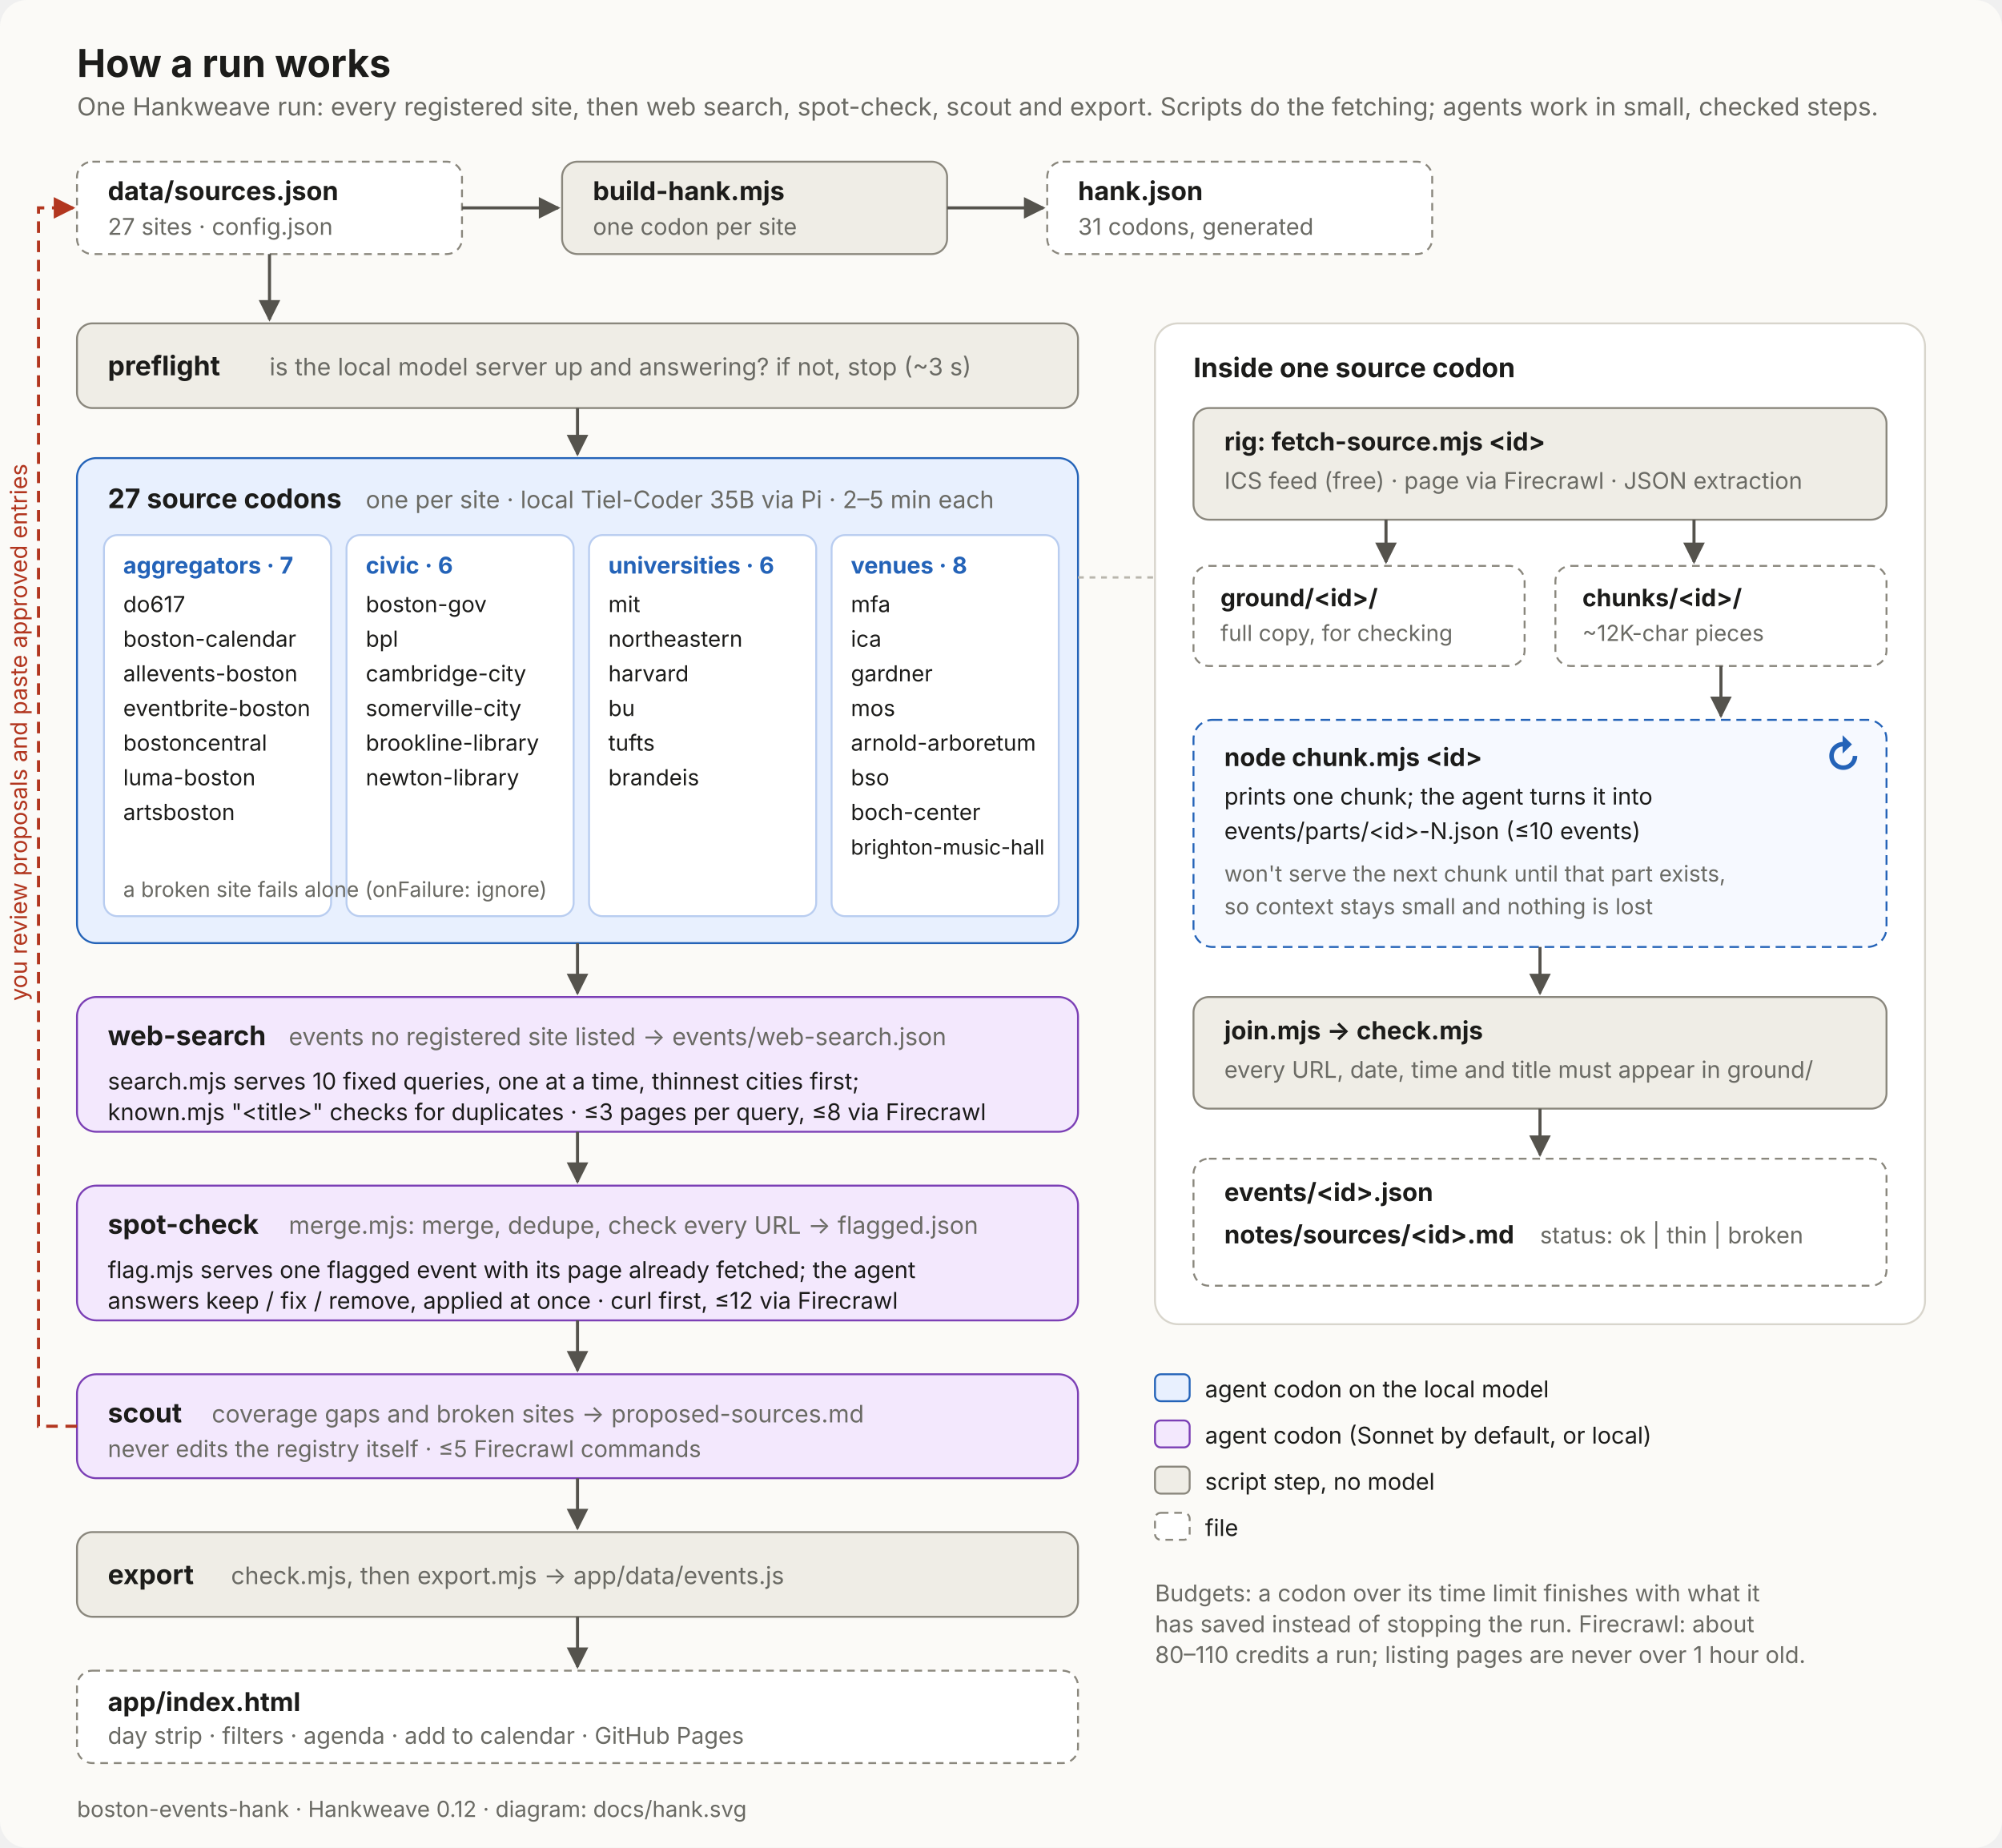
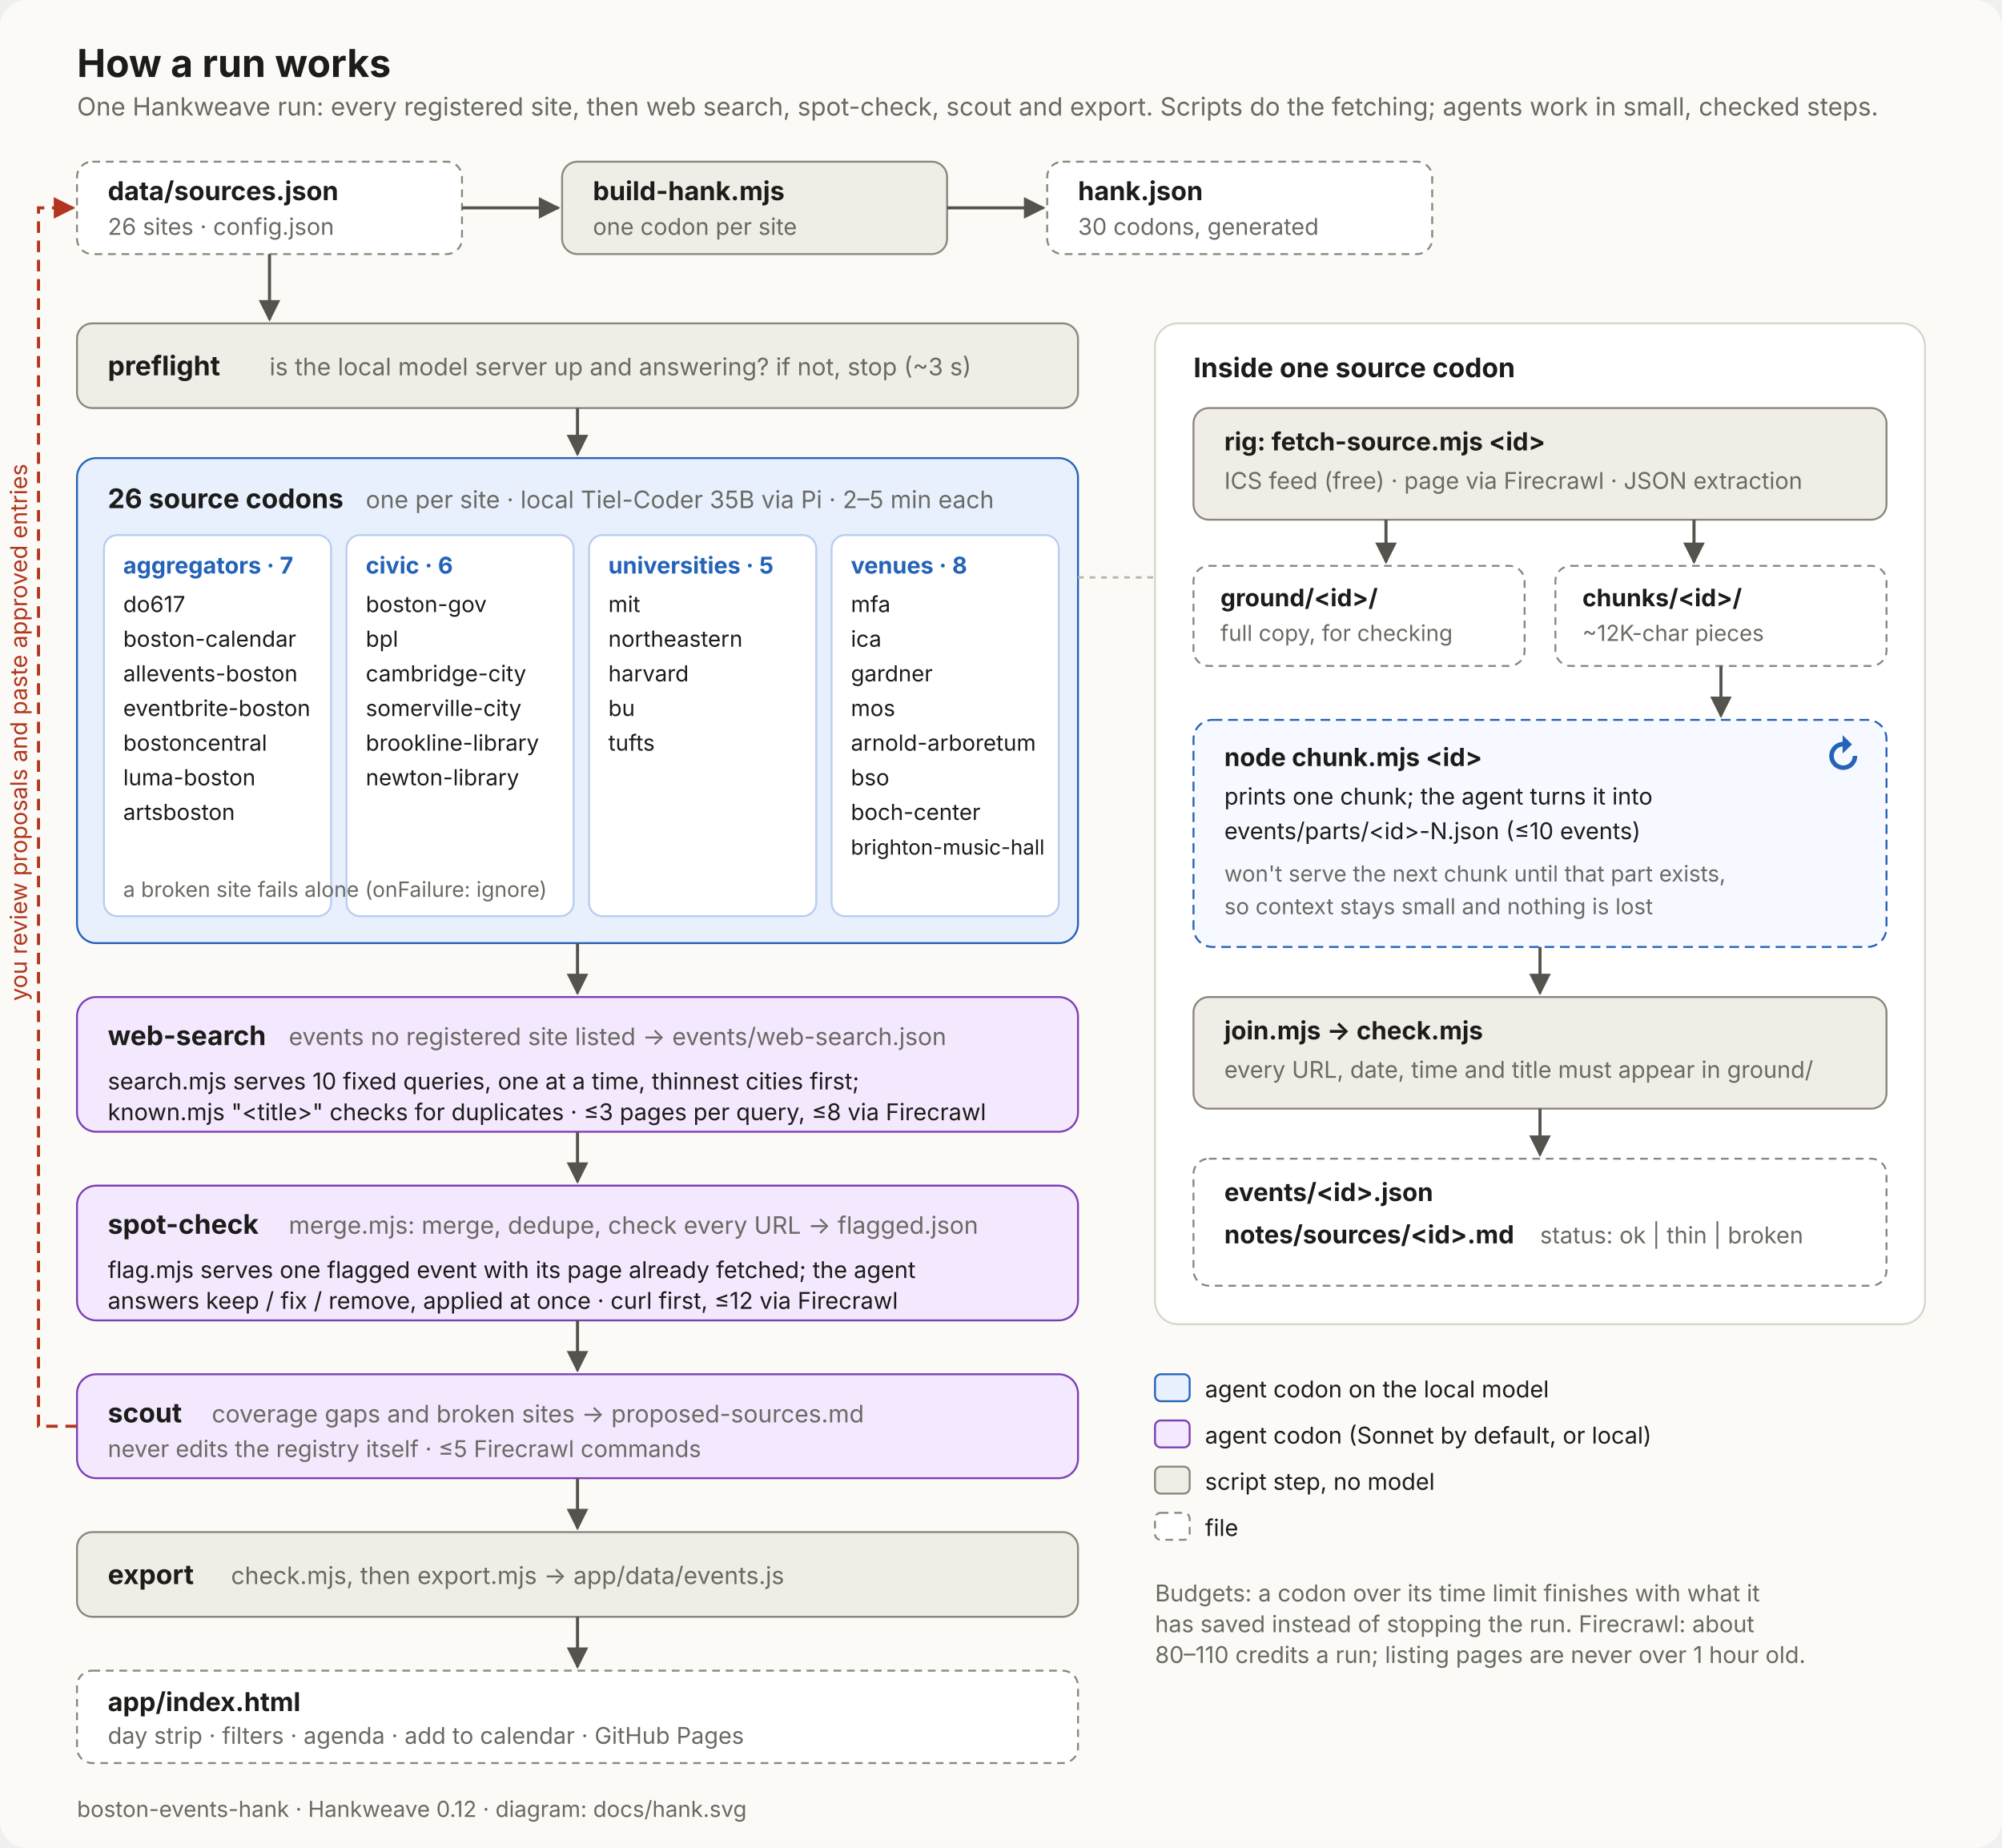
<svg xmlns="http://www.w3.org/2000/svg" viewBox="0 0 1040 960" width="1040" height="960" font-family="system-ui, -apple-system, 'Segoe UI', sans-serif">
  <style>
    .bg { fill: #fbfaf7; }
    .t { fill: #1c1c1a; }
    .m { fill: #6a6a64; }
    .h { font-weight: 700; }
    .local { fill: #e8f0fe; stroke: #2463b8; }
    .tail { fill: #f3e8fd; stroke: #7b3fb5; }
    .script { fill: #efede6; stroke: #8a877d; }
    .file { fill: #ffffff; stroke: #8a877d; stroke-dasharray: 4 3; }
    .inset { fill: #ffffff; stroke: #d8d5cc; }
    .loop { fill: #f6f9ff; stroke: #2463b8; stroke-dasharray: 5 3; }
    .col { fill: #ffffff; stroke: #b9cdf0; }
    .arrow { stroke: #55534d; stroke-width: 1.6; fill: none; marker-end: url(#a); }
    .back { stroke: #b2361f; stroke-width: 1.6; fill: none; stroke-dasharray: 6 4; marker-end: url(#b); }
    .link { stroke: #b9b6ad; stroke-width: 1.2; fill: none; stroke-dasharray: 3 3; }
    .red { fill: #b2361f; }
    .blue { fill: #2463b8; }
    .purple { fill: #7b3fb5; }
    @media (prefers-color-scheme: dark) {
      .bg { fill: #161615; }
      .t { fill: #ecebe6; }
      .m { fill: #9b9a93; }
      .local { fill: #17263d; stroke: #7eaef0; }
      .tail { fill: #2a1d38; stroke: #b98ae6; }
      .script { fill: #262624; stroke: #8f8c84; }
      .file { fill: #1d1d1b; stroke: #8f8c84; }
      .inset { fill: #1d1d1b; stroke: #3a3a36; }
      .loop { fill: #1a2536; stroke: #7eaef0; }
      .col { fill: #1d1d1b; stroke: #33507a; }
      .arrow { stroke: #b4b2aa; }
      .link { stroke: #55534d; }
      .red { fill: #ee8a74; } .back { stroke: #ee8a74; }
      .blue { fill: #7eaef0; }
      .purple { fill: #b98ae6; }
    }
  </style>
  <defs>
    <marker id="a" viewBox="0 0 10 10" refX="9" refY="5" markerWidth="7" markerHeight="7" orient="auto-start-reverse">
      <path d="M0 0 L10 5 L0 10 z" fill="#55534d" />
    </marker>
    <marker id="b" viewBox="0 0 10 10" refX="9" refY="5" markerWidth="7" markerHeight="7" orient="auto-start-reverse">
      <path d="M0 0 L10 5 L0 10 z" fill="#b2361f" />
    </marker>
  </defs>
  <rect class="bg" x="0" y="0" width="1040" height="960" rx="14" />
  <text class="t h" x="40" y="40" font-size="20">How a run works</text>
  <text class="m" x="40" y="60" font-size="13">One Hankweave run: every registered site, then web search, spot-check, scout and export. Scripts do the fetching; agents work in small, checked steps.</text>
  <rect class="file" x="40" y="84" width="200" height="48" rx="8" />
  <text class="t h" x="56" y="104" font-size="13.5">data/sources.json</text>
-   <text class="m" x="56" y="122" font-size="12">27 sites · config.json</text>
+   <text class="m" x="56" y="122" font-size="12">26 sites · config.json</text>
  <path class="arrow" d="M240 108 H290" />
  <rect class="script" x="292" y="84" width="200" height="48" rx="8" />
  <text class="t h" x="308" y="104" font-size="13.5">build-hank.mjs</text>
  <text class="m" x="308" y="122" font-size="12">one codon per site</text>
  <path class="arrow" d="M492 108 H542" />
  <rect class="file" x="544" y="84" width="200" height="48" rx="8" />
  <text class="t h" x="560" y="104" font-size="13.5">hank.json</text>
-   <text class="m" x="560" y="122" font-size="12">31 codons, generated</text>
+   <text class="m" x="560" y="122" font-size="12">30 codons, generated</text>
  <path class="arrow" d="M140 132 V166" />
  <rect class="script" x="40" y="168" width="520" height="44" rx="8" />
  <text class="t h" x="56" y="195" font-size="14">preflight</text>
  <text class="m" x="140" y="195" font-size="12.5">is the local model server up and answering? if not, stop (~3 s)</text>
  <path class="arrow" d="M300 212 V236" />
  <rect class="local" x="40" y="238" width="520" height="252" rx="10" />
-   <text class="t h" x="56" y="264" font-size="14">27 source codons</text>
+   <text class="t h" x="56" y="264" font-size="14">26 source codons</text>
  <text class="m" x="190" y="264" font-size="12.5">one per site · local Tiel-Coder 35B via Pi · 2–5 min each</text>
  <g font-size="11.5">
    <rect class="col" x="54" y="278" width="118" height="198" rx="7" />
    <text class="blue h" x="64" y="298" font-size="12">aggregators · 7</text>
    <text class="t" x="64" y="318">do617</text>
    <text class="t" x="64" y="336">boston-calendar</text>
    <text class="t" x="64" y="354">allevents-boston</text>
    <text class="t" x="64" y="372">eventbrite-boston</text>
    <text class="t" x="64" y="390">bostoncentral</text>
    <text class="t" x="64" y="408">luma-boston</text>
    <text class="t" x="64" y="426">artsboston</text>
    <rect class="col" x="180" y="278" width="118" height="198" rx="7" />
    <text class="blue h" x="190" y="298" font-size="12">civic · 6</text>
    <text class="t" x="190" y="318">boston-gov</text>
    <text class="t" x="190" y="336">bpl</text>
    <text class="t" x="190" y="354">cambridge-city</text>
    <text class="t" x="190" y="372">somerville-city</text>
    <text class="t" x="190" y="390">brookline-library</text>
    <text class="t" x="190" y="408">newton-library</text>
    <rect class="col" x="306" y="278" width="118" height="198" rx="7" />
-     <text class="blue h" x="316" y="298" font-size="12">universities · 6</text>
+     <text class="blue h" x="316" y="298" font-size="12">universities · 5</text>
    <text class="t" x="316" y="318">mit</text>
    <text class="t" x="316" y="336">northeastern</text>
    <text class="t" x="316" y="354">harvard</text>
    <text class="t" x="316" y="372">bu</text>
    <text class="t" x="316" y="390">tufts</text>
-     <text class="t" x="316" y="408">brandeis</text>
    <rect class="col" x="432" y="278" width="118" height="198" rx="7" />
    <text class="blue h" x="442" y="298" font-size="12">venues · 8</text>
    <text class="t" x="442" y="318">mfa</text>
    <text class="t" x="442" y="336">ica</text>
    <text class="t" x="442" y="354">gardner</text>
    <text class="t" x="442" y="372">mos</text>
    <text class="t" x="442" y="390">arnold-arboretum</text>
    <text class="t" x="442" y="408">bso</text>
    <text class="t" x="442" y="426">boch-center</text>
    <text class="t" x="442" y="444" font-size="10.8">brighton-music-hall</text>
  </g>
  <text class="m" x="64" y="466" font-size="11">a broken site fails alone (onFailure: ignore)</text>
  <path class="arrow" d="M300 490 V516" />
  <rect class="tail" x="40" y="518" width="520" height="70" rx="10" />
  <text class="t h" x="56" y="543" font-size="14">web-search</text>
  <text class="m" x="150" y="543" font-size="12.5">events no registered site listed → events/web-search.json</text>
  <text class="t" x="56" y="566" font-size="12">search.mjs serves 10 fixed queries, one at a time, thinnest cities first;</text>
  <text class="t" x="56" y="582" font-size="12">known.mjs "&lt;title&gt;" checks for duplicates · ≤3 pages per query, ≤8 via Firecrawl</text>
  <path class="arrow" d="M300 588 V614" />
  <rect class="tail" x="40" y="616" width="520" height="70" rx="10" />
  <text class="t h" x="56" y="641" font-size="14">spot-check</text>
  <text class="m" x="150" y="641" font-size="12.5">merge.mjs: merge, dedupe, check every URL → flagged.json</text>
  <text class="t" x="56" y="664" font-size="12">flag.mjs serves one flagged event with its page already fetched; the agent</text>
  <text class="t" x="56" y="680" font-size="12">answers keep / fix / remove, applied at once · curl first, ≤12 via Firecrawl</text>
  <path class="arrow" d="M300 686 V712" />
  <rect class="tail" x="40" y="714" width="520" height="54" rx="10" />
  <text class="t h" x="56" y="739" font-size="14">scout</text>
  <text class="m" x="110" y="739" font-size="12.5">coverage gaps and broken sites → proposed-sources.md</text>
  <text class="m" x="56" y="757" font-size="12">never edits the registry itself · ≤5 Firecrawl commands</text>
  <path class="arrow" d="M300 768 V794" />
  <rect class="script" x="40" y="796" width="520" height="44" rx="8" />
  <text class="t h" x="56" y="823" font-size="14">export</text>
  <text class="m" x="120" y="823" font-size="12.5">check.mjs, then export.mjs → app/data/events.js</text>
  <path class="arrow" d="M300 840 V866" />
  <rect class="file" x="40" y="868" width="520" height="48" rx="8" />
  <text class="t h" x="56" y="889" font-size="13.5">app/index.html</text>
  <text class="m" x="56" y="906" font-size="12">day strip · filters · agenda · add to calendar · GitHub Pages</text>
  <path class="back" d="M40 741 H20 V108 H38" />
  <text class="red" x="0" y="0" font-size="12" transform="translate(14 520) rotate(-90)">you review proposals and paste approved entries</text>
  <path class="link" d="M560 300 H600" />
  <rect class="inset" x="600" y="168" width="400" height="520" rx="12" />
  <text class="t h" x="620" y="196" font-size="14">Inside one source codon</text>
  <rect class="script" x="620" y="212" width="360" height="58" rx="8" />
  <text class="t h" x="636" y="234" font-size="13">rig: fetch-source.mjs &lt;id&gt;</text>
  <text class="m" x="636" y="254" font-size="12">ICS feed (free) · page via Firecrawl · JSON extraction</text>
  <path class="arrow" d="M720 270 V292" />
  <path class="arrow" d="M880 270 V292" />
  <rect class="file" x="620" y="294" width="172" height="52" rx="8" />
  <text class="t h" x="634" y="315" font-size="12.5">ground/&lt;id&gt;/</text>
  <text class="m" x="634" y="333" font-size="11.5">full copy, for checking</text>
  <rect class="file" x="808" y="294" width="172" height="52" rx="8" />
  <text class="t h" x="822" y="315" font-size="12.5">chunks/&lt;id&gt;/</text>
  <text class="m" x="822" y="333" font-size="11.5">~12K-char pieces</text>
  <path class="arrow" d="M894 346 V372" />
  <rect class="loop" x="620" y="374" width="360" height="118" rx="10" />
  <text class="t h" x="636" y="398" font-size="13">node chunk.mjs &lt;id&gt;</text>
  <text class="t" x="636" y="418" font-size="12">prints one chunk; the agent turns it into</text>
  <text class="t" x="636" y="436" font-size="12">events/parts/&lt;id&gt;-N.json (≤10 events)</text>
  <text class="m" x="636" y="458" font-size="11.5">won't serve the next chunk until that part exists,</text>
  <text class="m" x="636" y="475" font-size="11.5">so context stays small and nothing is lost</text>
  <text class="blue h" x="948" y="400" font-size="20">↻</text>
  <path class="arrow" d="M800 492 V516" />
  <rect class="script" x="620" y="518" width="360" height="58" rx="8" />
  <text class="t h" x="636" y="540" font-size="13">join.mjs → check.mjs</text>
  <text class="m" x="636" y="560" font-size="12">every URL, date, time and title must appear in ground/</text>
  <path class="arrow" d="M800 576 V600" />
  <rect class="file" x="620" y="602" width="360" height="66" rx="8" />
  <text class="t h" x="636" y="624" font-size="13">events/&lt;id&gt;.json</text>
  <text class="t h" x="636" y="646" font-size="13">notes/sources/&lt;id&gt;.md</text>
  <text class="m" x="800" y="646" font-size="12">status: ok | thin | broken</text>
  <g font-size="12">
    <rect class="local" x="600" y="714" width="18" height="14" rx="3" />
    <text class="t" x="626" y="726">agent codon on the local model</text>
    <rect class="tail" x="600" y="738" width="18" height="14" rx="3" />
    <text class="t" x="626" y="750">agent codon (Sonnet by default, or local)</text>
    <rect class="script" x="600" y="762" width="18" height="14" rx="3" />
    <text class="t" x="626" y="774">script step, no model</text>
    <rect class="file" x="600" y="786" width="18" height="14" rx="3" />
    <text class="t" x="626" y="798">file</text>
  </g>
  <text class="m" x="600" y="832" font-size="12">Budgets: a codon over its time limit finishes with what it</text>
  <text class="m" x="600" y="848" font-size="12">has saved instead of stopping the run. Firecrawl: about</text>
  <text class="m" x="600" y="864" font-size="12">80–110 credits a run; listing pages are never over 1 hour old.</text>
  <text class="m" x="40" y="944" font-size="11.5">boston-events-hank · Hankweave 0.12 · diagram: docs/hank.svg</text>
</svg>
